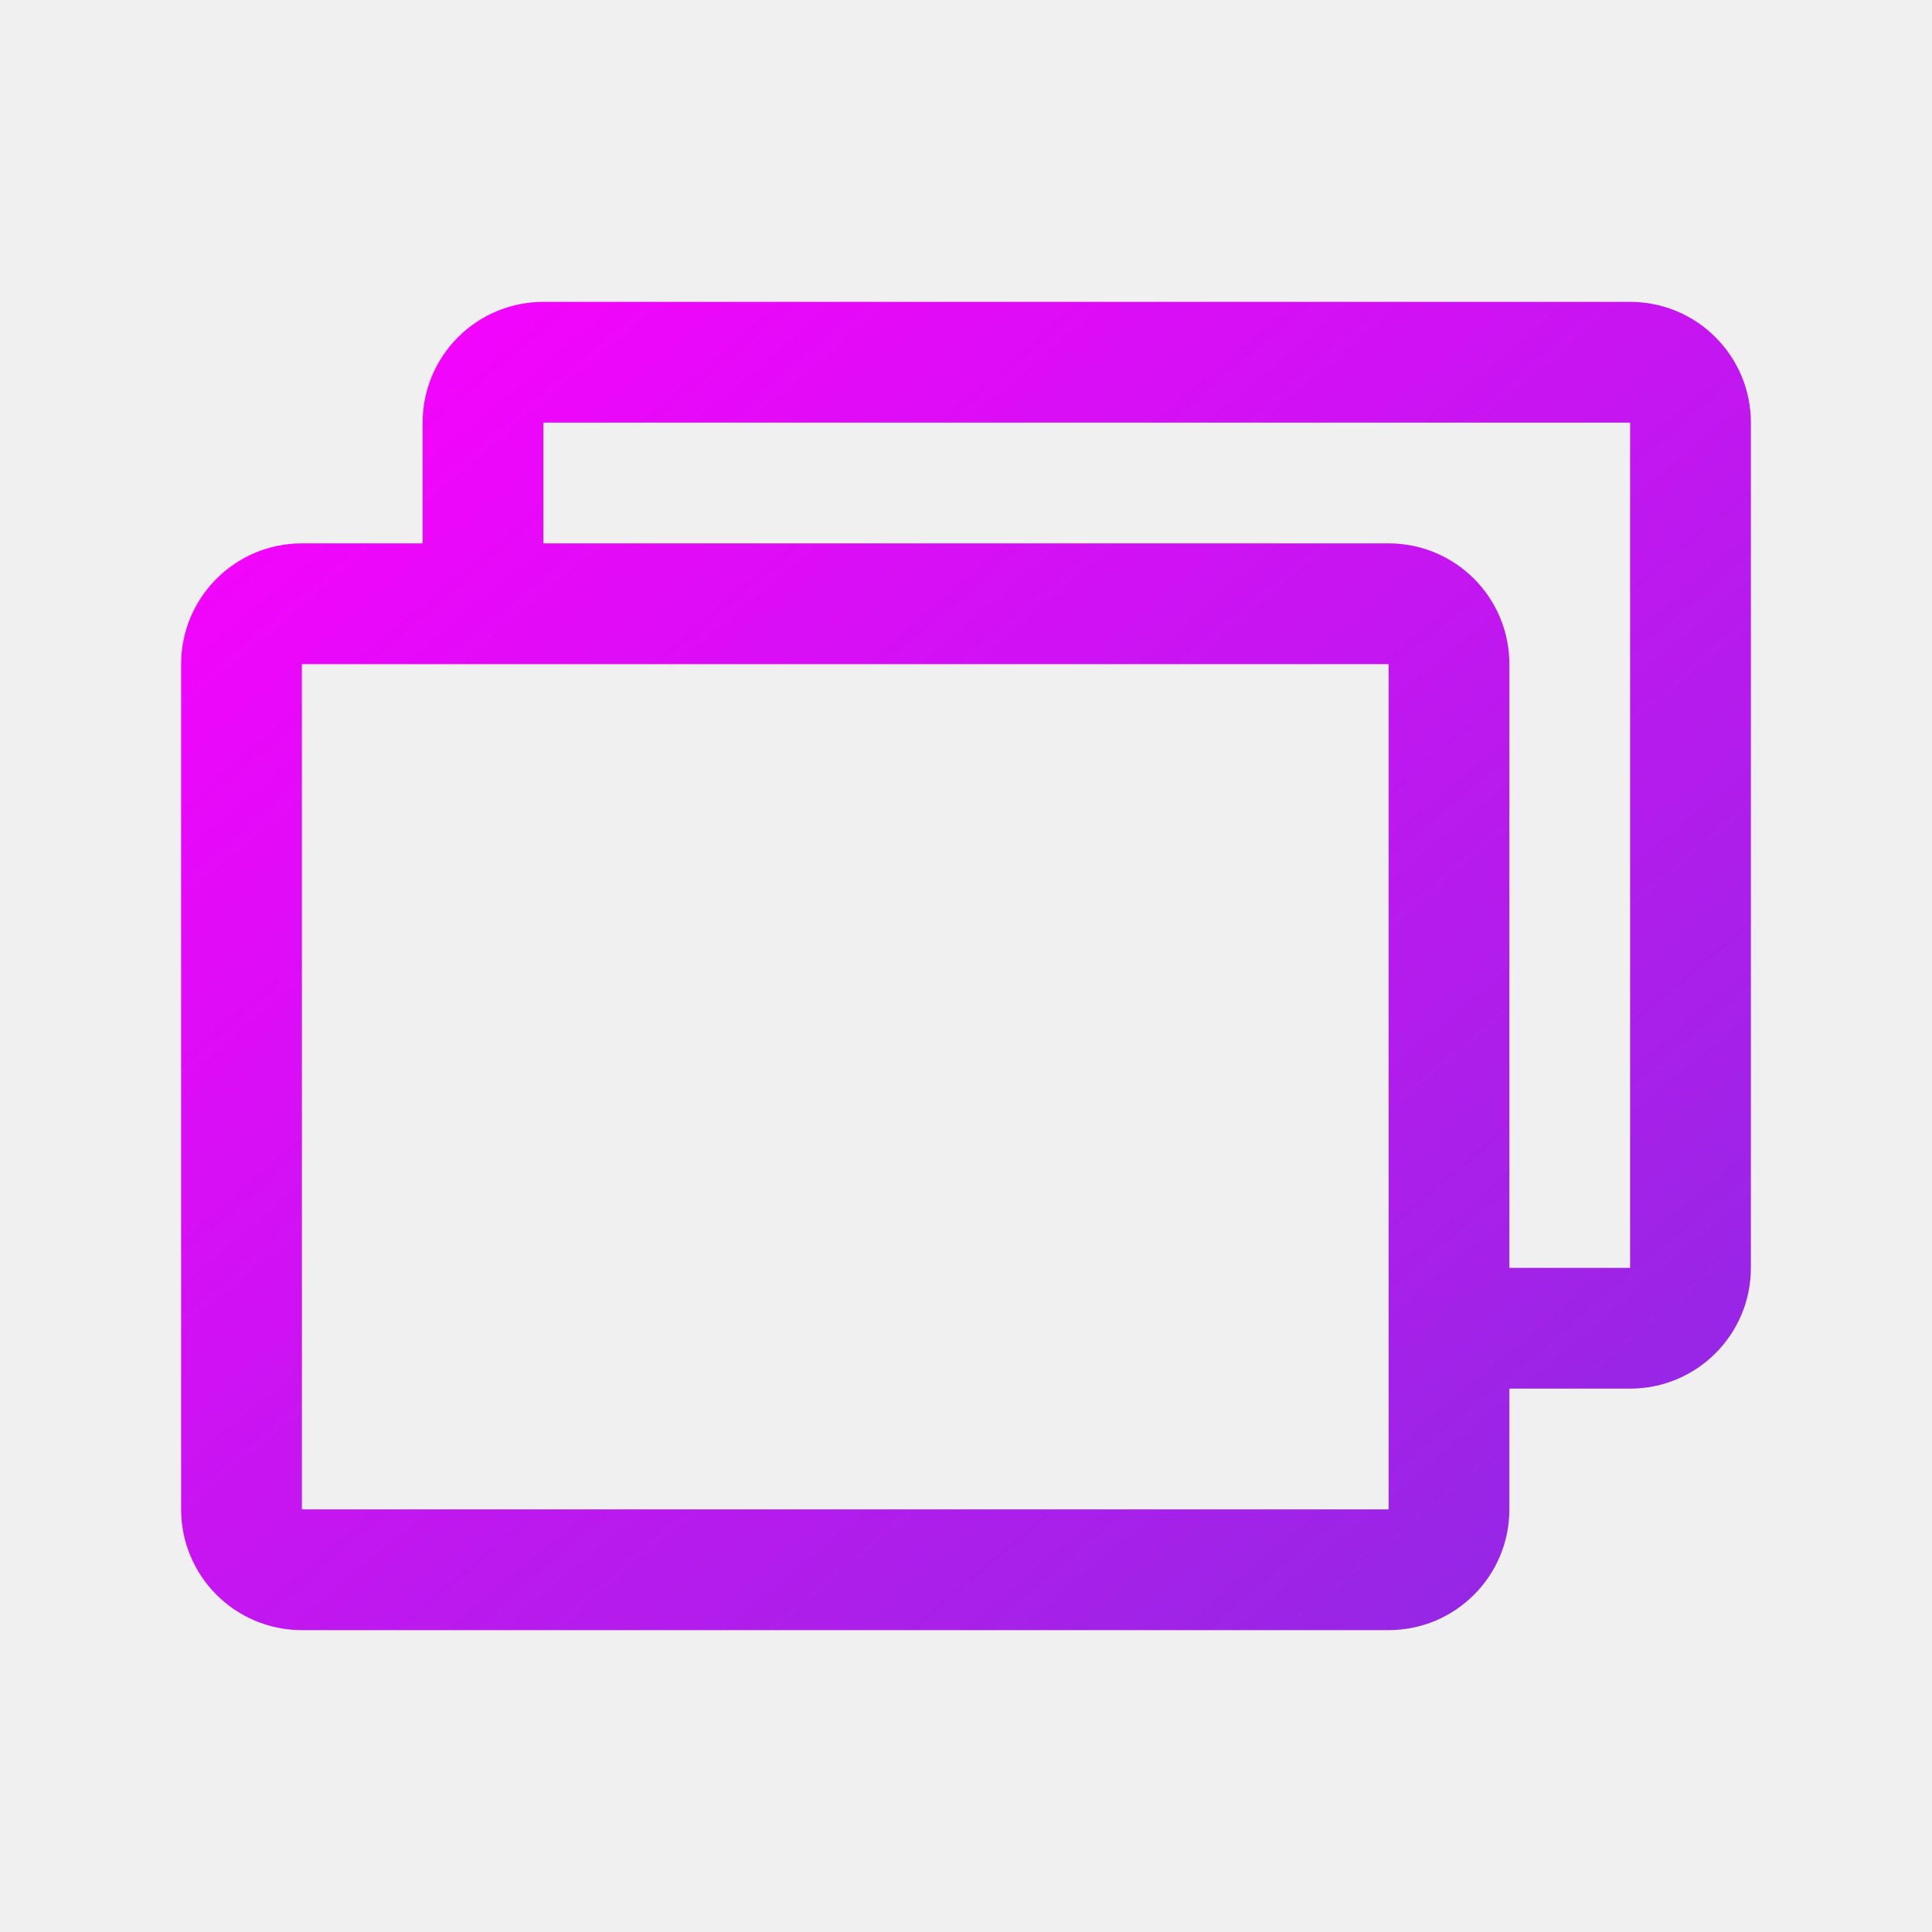
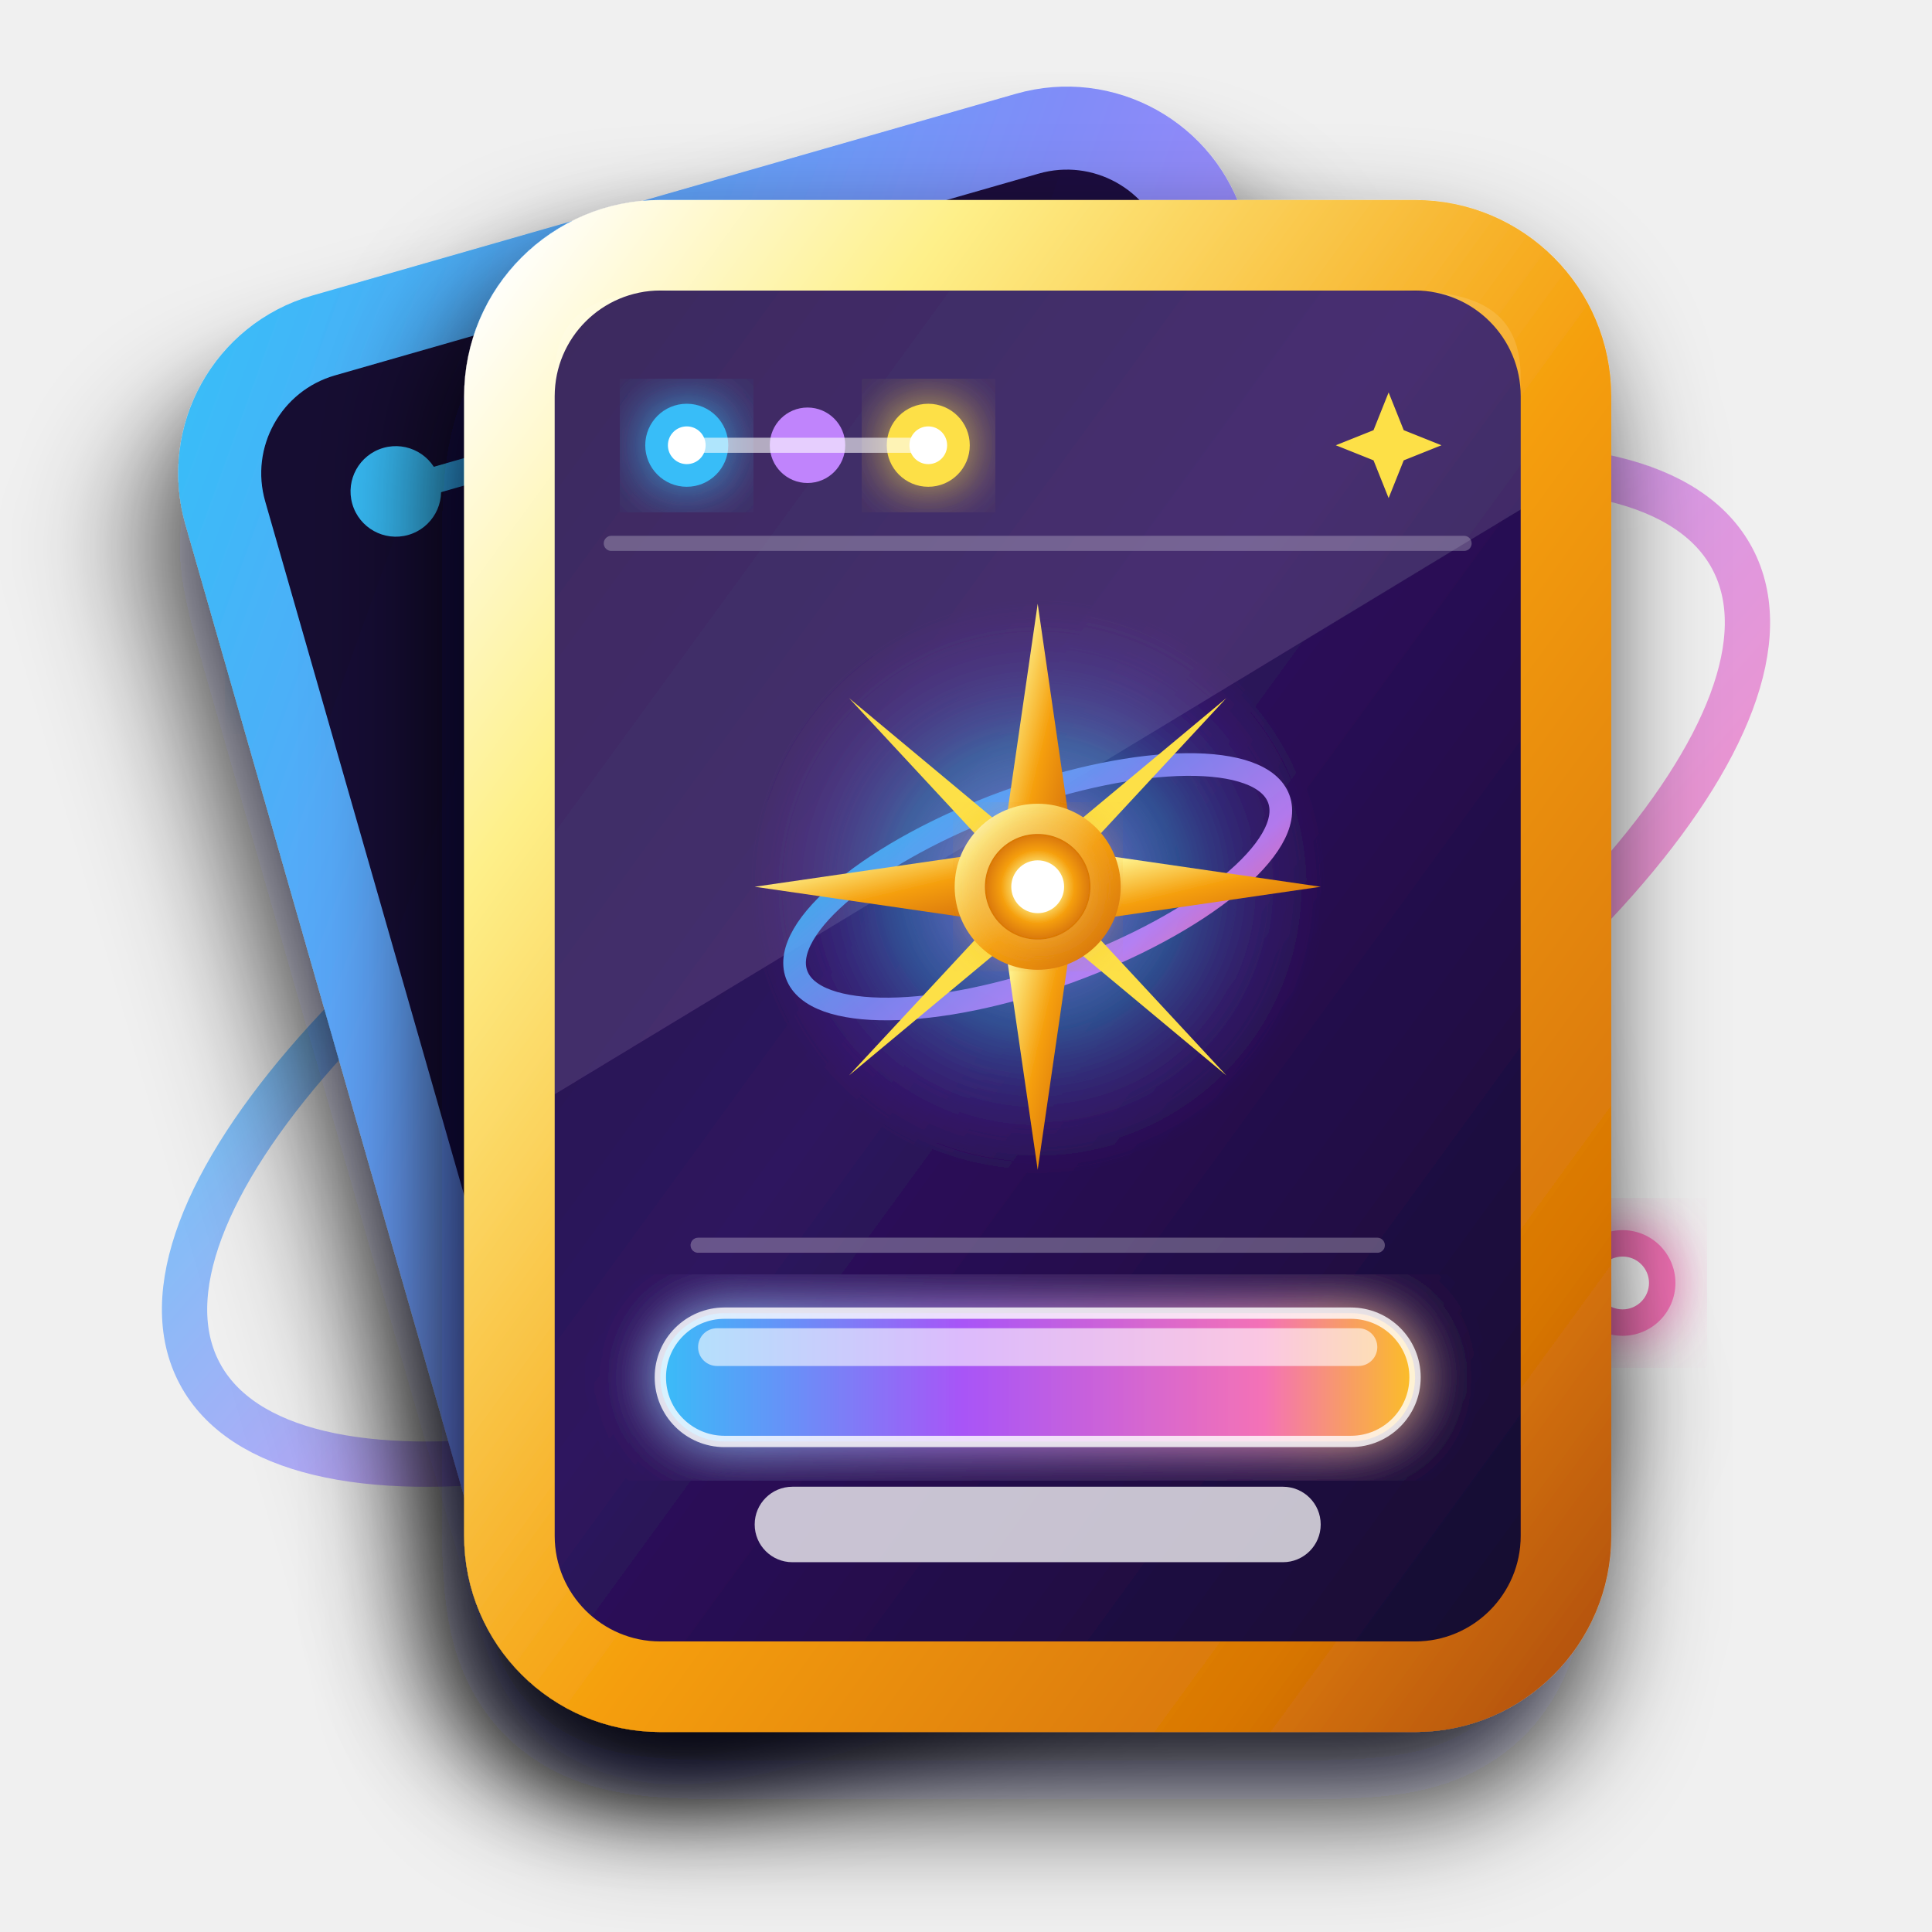
- <svg xmlns="http://www.w3.org/2000/svg" viewBox="0 0 256 256">
+ <svg xmlns="http://www.w3.org/2000/svg" viewBox="0 0 512 512" width="512" height="512">
  <defs>
-     <linearGradient id="cardGrad" x1="0%" y1="0%" x2="100%" y2="100%">
-       <stop offset="0%" stop-color="#ff00ff" />
-       <stop offset="100%" stop-color="#8a2be2" />
+     <linearGradient id="fav_canvasBg" x1="0%" y1="0%" x2="100%" y2="100%">
+       <stop offset="0%" stop-color="#080318" />
+       <stop offset="40%" stop-color="#12082d" />
+       <stop offset="100%" stop-color="#240c4a" />
    </linearGradient>
+     <radialGradient id="fav_nebulaGlow" cx="50%" cy="50%" r="65%">
+       <stop offset="0%" stop-color="#9333ea" stop-opacity="0.6" />
+       <stop offset="50%" stop-color="#3b82f6" stop-opacity="0.25" />
+       <stop offset="90%" stop-color="#080318" stop-opacity="0" />
+     </radialGradient>
+     <linearGradient id="fav_goldCardBorder" x1="0%" y1="0%" x2="100%" y2="100%">
+       <stop offset="0%" stop-color="#ffffff" />
+       <stop offset="20%" stop-color="#fef08a" />
+       <stop offset="55%" stop-color="#f59e0b" />
+       <stop offset="85%" stop-color="#d97706" />
+       <stop offset="100%" stop-color="#b45309" />
+     </linearGradient>
+     <linearGradient id="fav_backCardBorder" x1="0%" y1="0%" x2="100%" y2="100%">
+       <stop offset="0%" stop-color="#38bdf8" />
+       <stop offset="45%" stop-color="#818cf8" />
+       <stop offset="80%" stop-color="#c084fc" />
+       <stop offset="100%" stop-color="#f472b6" />
+     </linearGradient>
+     <linearGradient id="fav_frontCardBg" x1="0%" y1="0%" x2="100%" y2="100%">
+       <stop offset="0%" stop-color="#200e47" />
+       <stop offset="45%" stop-color="#2e135e" />
+       <stop offset="100%" stop-color="#14062c" />
+     </linearGradient>
+     <linearGradient id="fav_backCardBg" x1="0%" y1="0%" x2="100%" y2="100%">
+       <stop offset="0%" stop-color="#13082e" />
+       <stop offset="50%" stop-color="#1b0c40" />
+       <stop offset="100%" stop-color="#0b031c" />
+     </linearGradient>
+     <linearGradient id="fav_wordBarGrad" x1="0%" y1="0%" x2="100%" y2="0%">
+       <stop offset="0%" stop-color="#38bdf8" />
+       <stop offset="40%" stop-color="#a855f7" />
+       <stop offset="80%" stop-color="#f472b6" />
+       <stop offset="100%" stop-color="#fbbf24" />
+     </linearGradient>
+     <linearGradient id="fav_orbitRingGrad" x1="0%" y1="0%" x2="100%" y2="100%">
+       <stop offset="0%" stop-color="#38bdf8" />
+       <stop offset="50%" stop-color="#c084fc" />
+       <stop offset="100%" stop-color="#f472b6" />
+     </linearGradient>
+     <radialGradient id="fav_starCore" cx="50%" cy="50%" r="50%">
+       <stop offset="0%" stop-color="#ffffff" />
+       <stop offset="35%" stop-color="#fef08a" />
+       <stop offset="70%" stop-color="#f59e0b" />
+       <stop offset="100%" stop-color="#d97706" />
+     </radialGradient>
+     <radialGradient id="fav_starAura" cx="50%" cy="50%" r="50%">
+       <stop offset="0%" stop-color="#c084fc" stop-opacity="0.8" />
+       <stop offset="50%" stop-color="#38bdf8" stop-opacity="0.35" />
+       <stop offset="100%" stop-color="#7e22ce" stop-opacity="0" />
+     </radialGradient>
+     <filter id="fav_heavyShadow" x="-30%" y="-30%" width="160%" height="160%">
+       <feDropShadow dx="-6" dy="18" stdDeviation="16" flood-color="#020008" flood-opacity="0.9" />
+     </filter>
+     <filter id="fav_neonGlow" x="-30%" y="-30%" width="160%" height="160%">
+       <feGaussianBlur stdDeviation="8" result="blur" />
+       <feComposite in="SourceGraphic" in2="blur" operator="over" />
+     </filter>
  </defs>
-   <path d="M216,40H72A16,16,0,0,0,56,56V72H40A16,16,0,0,0,24,88V200a16,16,0,0,0,16,16H184a16,16,0,0,0,16-16V184h16a16,16,0,0,0,16-16V56A16,16,0,0,0,216,40ZM184,200H40V88H184V200Zm32-32H200V88a16,16,0,0,0-16-16H72V56H216V168Z" fill="url(#cardGrad)" />
+   <ellipse cx="256" cy="256" rx="230" ry="86" fill="none" stroke="url(#fav_orbitRingGrad)" stroke-width="12" opacity="0.75" transform="rotate(-28 256 256)" />
+   <circle cx="82" cy="172" r="14" fill="#38bdf8" filter="url(#fav_neonGlow)" />
+   <circle cx="82" cy="172" r="7" fill="#ffffff" />
+   <circle cx="430" cy="340" r="14" fill="#f472b6" filter="url(#fav_neonGlow)" />
+   <circle cx="430" cy="340" r="7" fill="#ffffff" />
+   <g transform="rotate(-16 230 240)" filter="url(#fav_heavyShadow)">
+     <rect x="95" y="55" width="270" height="370" rx="38" fill="url(#fav_backCardBg)" />
+     <rect x="95" y="55" width="270" height="370" rx="38" fill="none" stroke="url(#fav_backCardBorder)" stroke-width="22" stroke-linejoin="round" />
+     <circle cx="140" cy="100" r="12" fill="#38bdf8" />
+     <circle cx="180" cy="100" r="9" fill="#c084fc" />
+     <line x1="140" y1="100" x2="180" y2="100" stroke="#38bdf8" stroke-width="7" stroke-linecap="round" />
+   </g>
+   <g filter="url(#fav_heavyShadow)">
+     <rect x="135" y="65" width="280" height="382" rx="40" fill="url(#fav_frontCardBg)" />
+     <rect x="135" y="65" width="280" height="382" rx="40" fill="none" stroke="url(#fav_goldCardBorder)" stroke-width="24" stroke-linejoin="round" />
+     <path d="M147,100 C147,80 162,77 180,77 L370,77 C388,77 403,80 403,100 L403,135 L147,290 Z" fill="#ffffff" opacity="0.12" />
+     <circle cx="182" cy="118" r="11" fill="#38bdf8" filter="url(#fav_neonGlow)" />
+     <circle cx="182" cy="118" r="5" fill="#ffffff" />
+     <circle cx="214" cy="118" r="10" fill="#c084fc" />
+     <circle cx="246" cy="118" r="11" fill="#fde047" filter="url(#fav_neonGlow)" />
+     <circle cx="246" cy="118" r="5" fill="#ffffff" />
+     <line x1="182" y1="118" x2="246" y2="118" stroke="#ffffff" stroke-width="4" opacity="0.6" />
+     <polygon points="368,104 372,114 382,118 372,122 368,132 364,122 354,118 364,114" fill="#fde047" />
+     <line x1="162" y1="144" x2="388" y2="144" stroke="rgba(255,255,255,0.25)" stroke-width="4" stroke-linecap="round" />
+     <circle cx="275" cy="235" r="76" fill="url(#fav_starAura)" />
+     <ellipse cx="275" cy="235" rx="68" ry="24" fill="none" stroke="url(#fav_backCardBorder)" stroke-width="6" transform="rotate(-20 275 235)" opacity="0.9" />
+     <polygon points="275,160 284,222 275,235 266,222" fill="url(#fav_goldCardBorder)" />
+     <polygon points="275,310 284,248 275,235 266,248" fill="url(#fav_goldCardBorder)" />
+     <polygon points="350,235 288,244 275,235 288,226" fill="url(#fav_goldCardBorder)" />
+     <polygon points="200,235 262,244 275,235 262,226" fill="url(#fav_goldCardBorder)" />
+     <polygon points="325,185 286,227 275,235 283,220" fill="#fde047" />
+     <polygon points="225,285 264,243 275,235 267,250" fill="#fde047" />
+     <polygon points="325,285 283,250 275,235 286,243" fill="#fde047" />
+     <polygon points="225,185 267,220 275,235 264,227" fill="#fde047" />
+     <circle cx="275" cy="235" r="22" fill="url(#fav_goldCardBorder)" />
+     <circle cx="275" cy="235" r="14" fill="url(#fav_starCore)" filter="url(#fav_neonGlow)" />
+     <circle cx="275" cy="235" r="7" fill="#ffffff" />
+     <line x1="185" y1="330" x2="365" y2="330" stroke="rgba(255,255,255,0.28)" stroke-width="4" stroke-linecap="round" />
+     <rect x="175" y="348" width="200" height="34" rx="17" fill="url(#fav_wordBarGrad)" stroke="rgba(255,255,255,0.8)" stroke-width="3" filter="url(#fav_neonGlow)" />
+     <rect x="185" y="352" width="180" height="10" rx="5" fill="#ffffff" opacity="0.6" />
+     <rect x="200" y="394" width="150" height="20" rx="10" fill="#ffffff" opacity="0.75" />
+   </g>
</svg>
